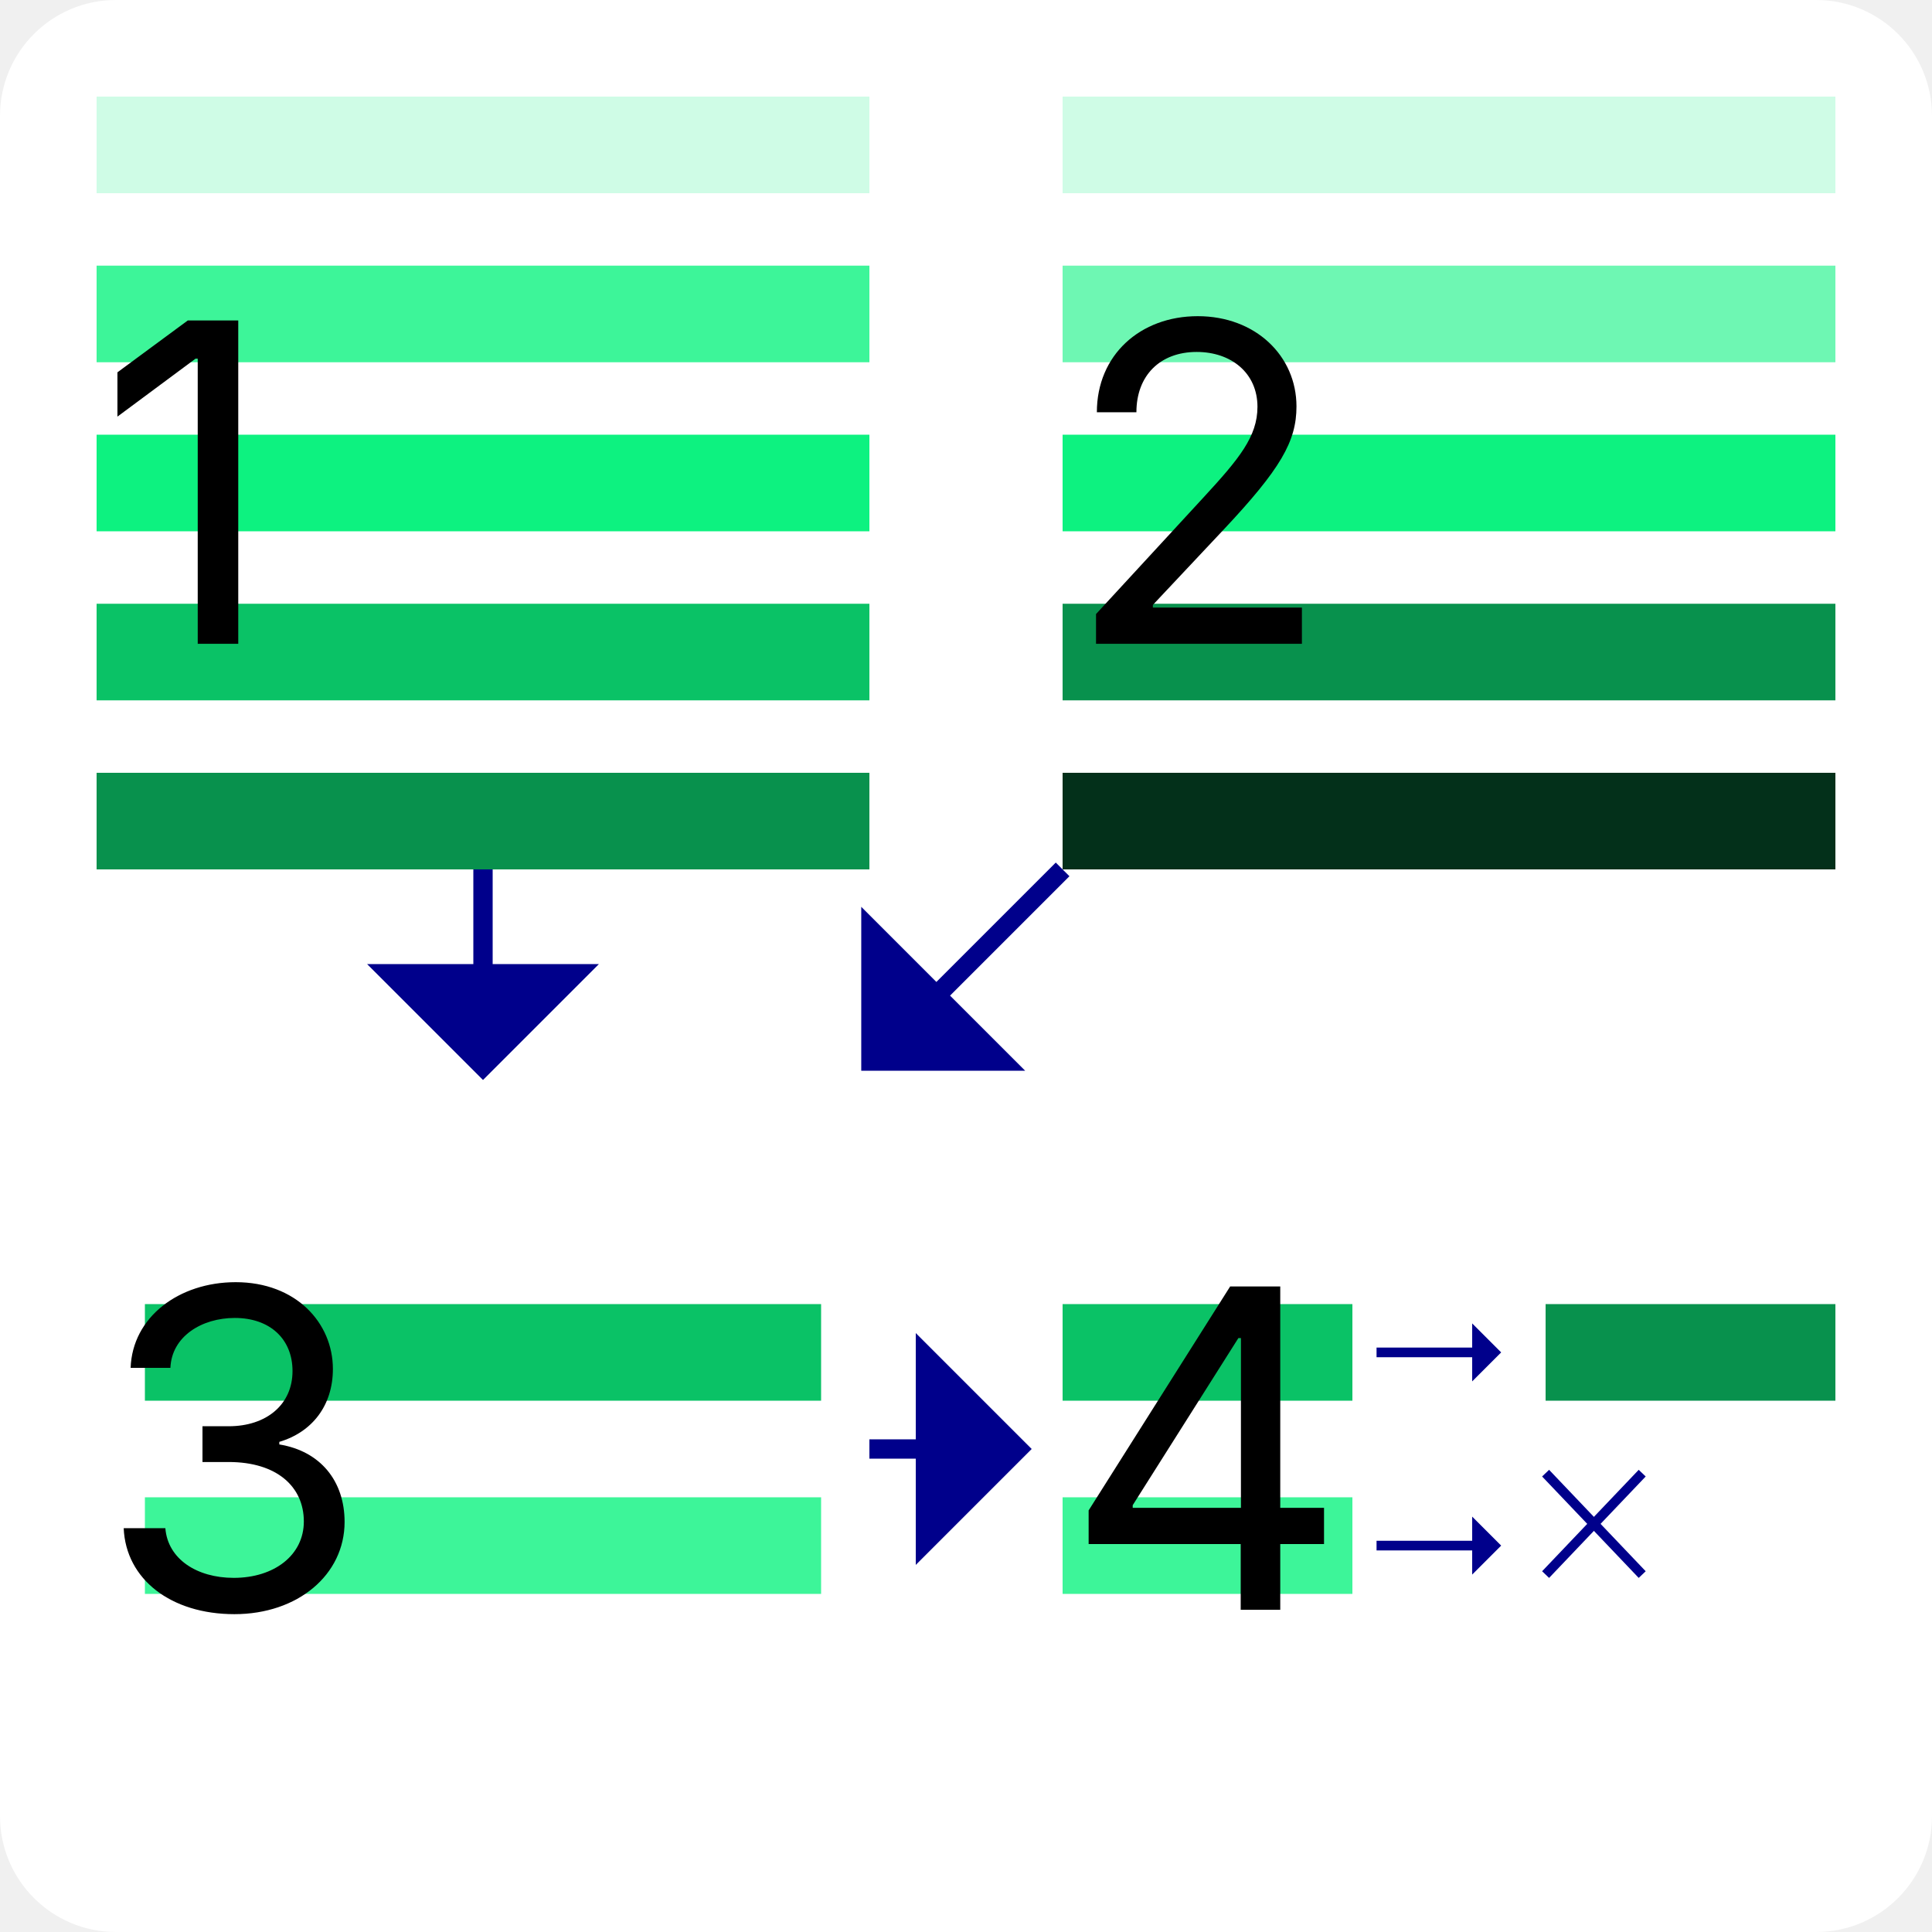
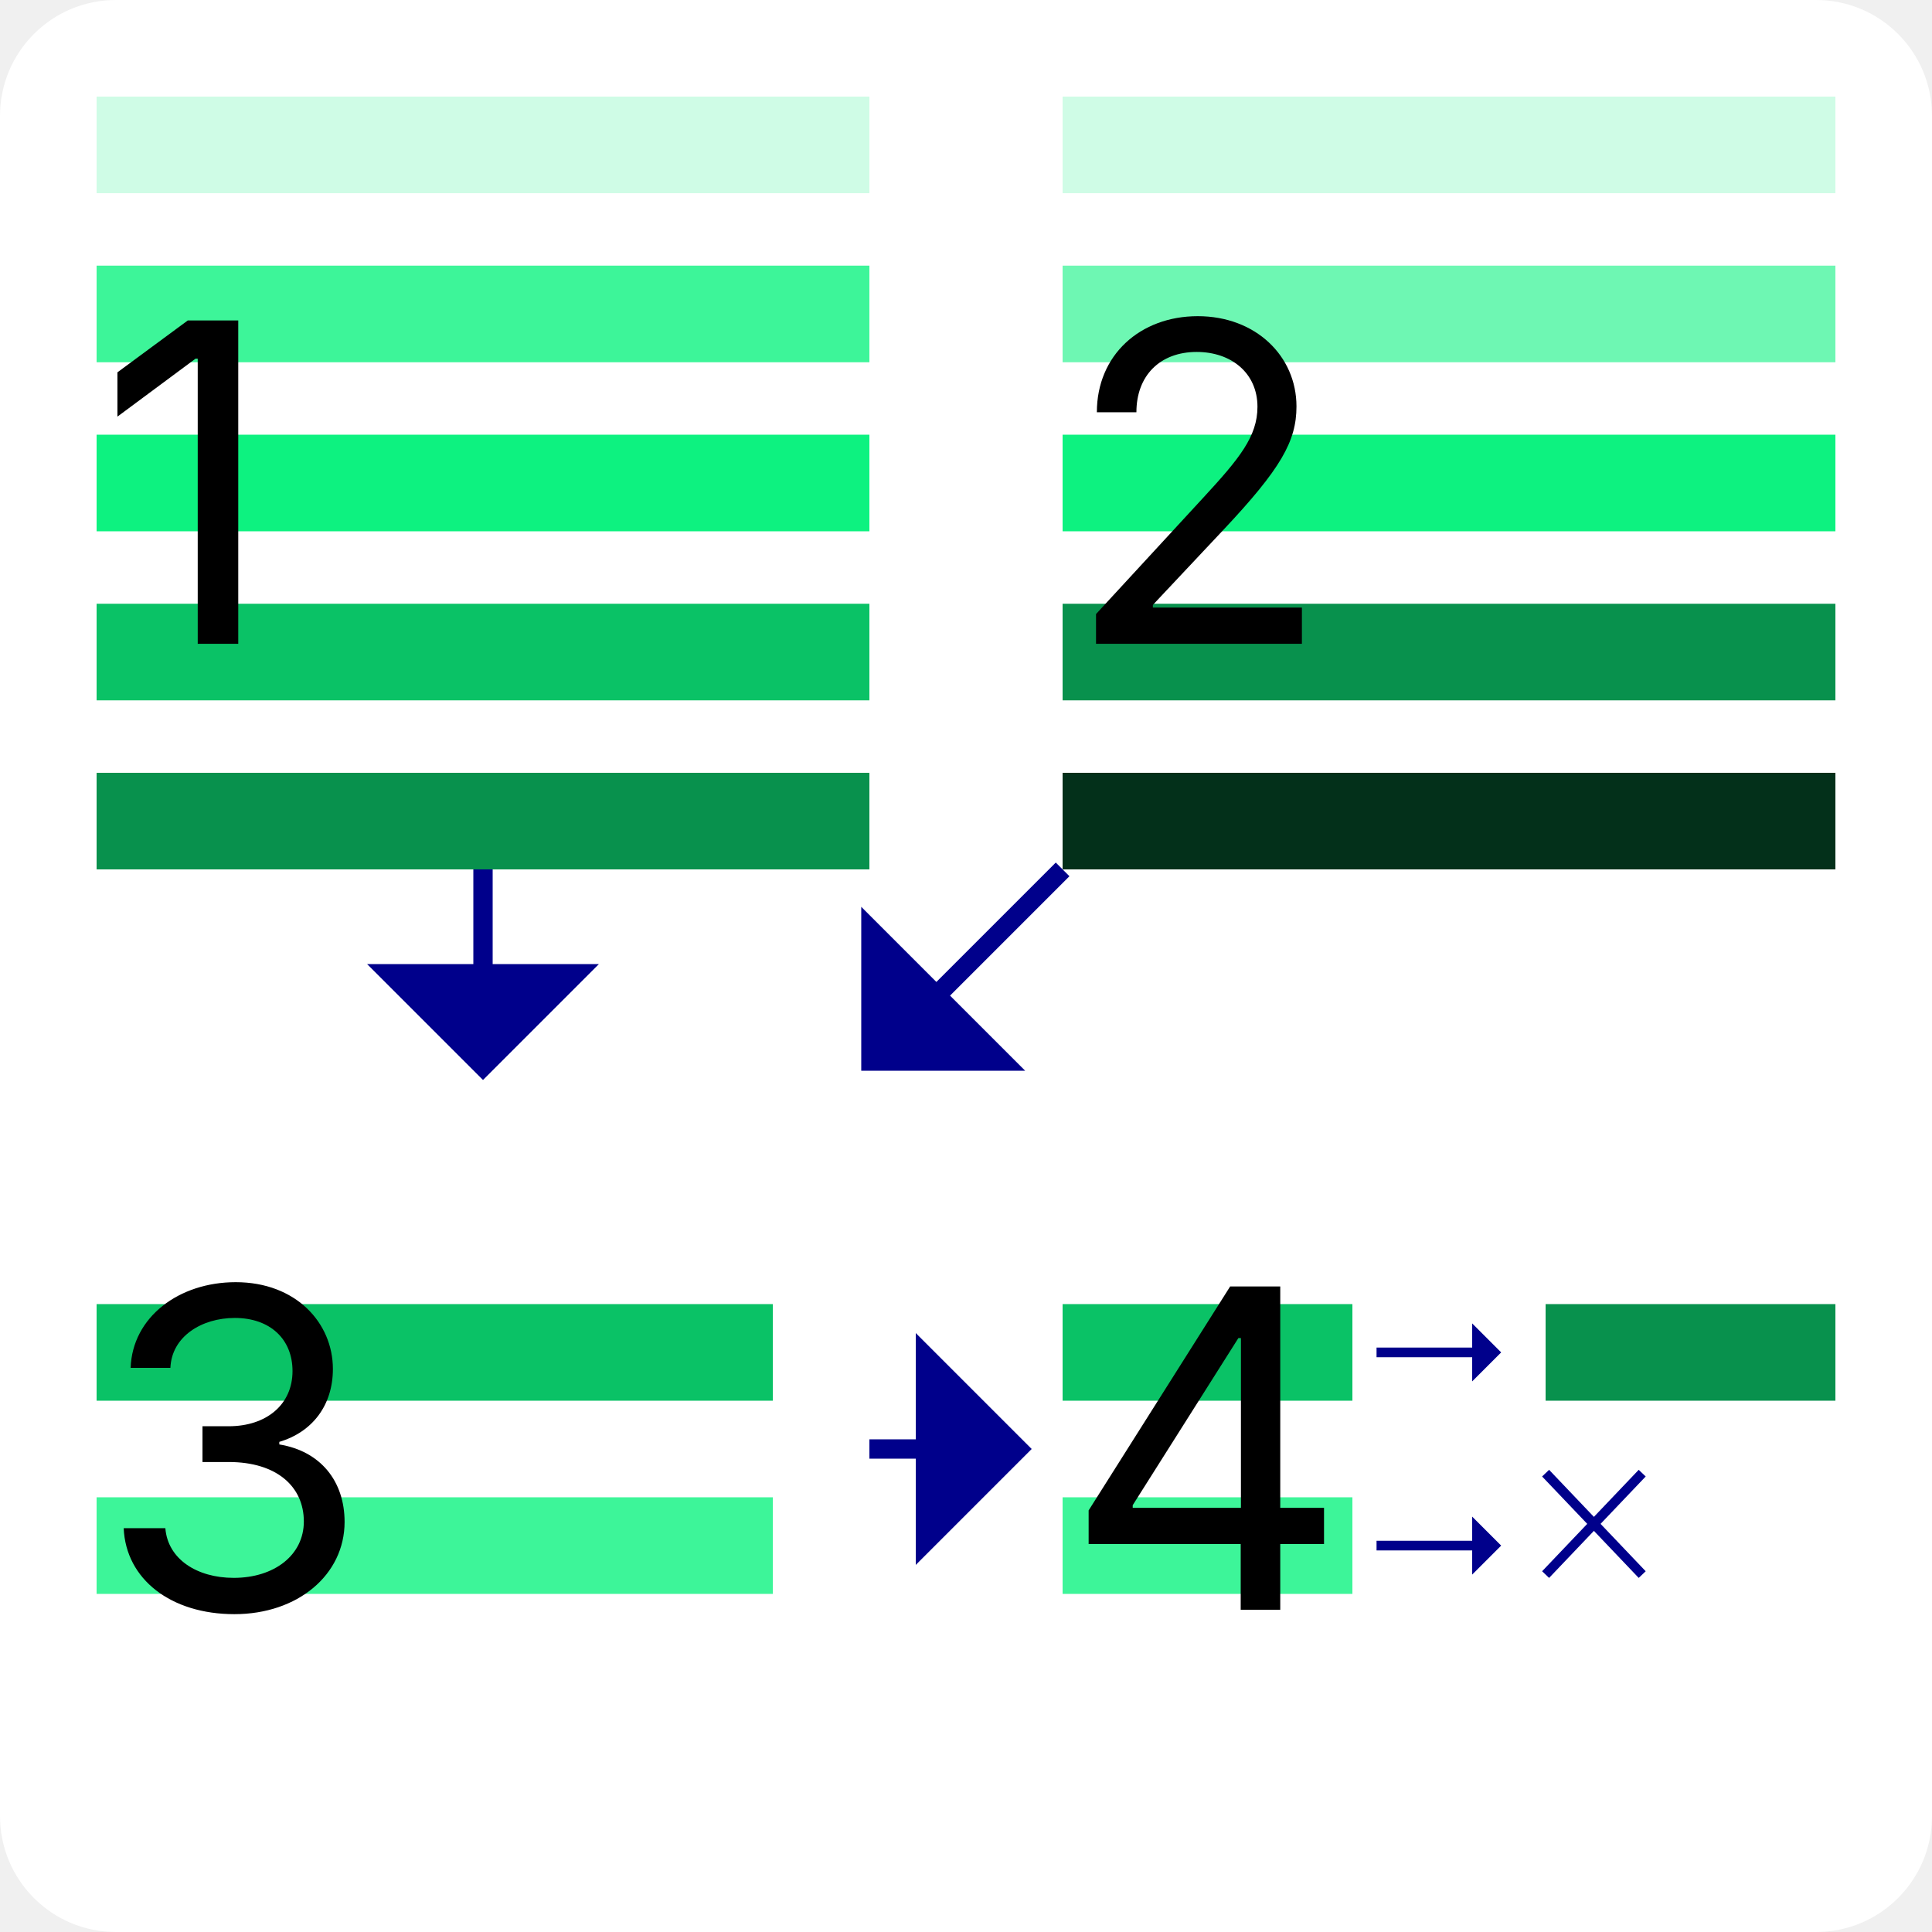
<svg xmlns="http://www.w3.org/2000/svg" width="400" height="400" viewBox="0 0 400 400" style="font-family: Inter, system-ui, Avenir, Helvetica, Arial, sans-serif;">
  <defs>
    <marker id="head" orient="auto" markerWidth="12" markerHeight="12" refX="0.1" refY="6">
      <path d="M0,0 V12 L6,6 Z" fill="darkblue" />
    </marker>
    <marker id="headsmall" orient="auto" markerWidth="6" markerHeight="6" refX="0.1" refY="3">
      <path d="M0,0 V6 L3,3 Z" fill="darkblue" />
    </marker>
  </defs>
  <rect x="0" y="0" height="400" width="400" rx="24" fill="white" />
  <rect x="20" y="20" width="160" height="20" fill="hsl(150, 90%, 90%)" />
  <rect x="20" y="55" width="160" height="20" fill="hsl(150, 90%, 60%)" />
  <rect x="20" y="90" width="160" height="20" fill="hsl(150, 90%, 50%)" />
  <rect x="20" y="125" width="160" height="20" fill="hsl(150, 90%, 40%)" />
  <rect x="20" y="160" width="160" height="20" fill="hsl(150, 90%, 30%)" />
  <rect x="220" y="20" width="160" height="20" fill="hsl(150, 90%, 90%)" />
  <rect x="220" y="55" width="160" height="20" fill="hsl(150, 90%, 70%)" />
  <rect x="220" y="90" width="160" height="20" fill="hsl(150, 90%, 50%)" />
  <rect x="220" y="125" width="160" height="20" fill="hsl(150, 90%, 30%)" />
  <rect x="220" y="160" width="160" height="20" fill="hsl(150, 90%, 10%)" />
-   <rect x="30" y="270" width="140" height="20" fill="hsl(150, 90%, 40%)" />
-   <rect x="30" y="310" width="140" height="20" fill="hsl(150, 90%, 60%)" />
+   <rect x="20" y="270" width="140" height="20" fill="hsl(150, 90%, 40%)" />
+   <rect x="20" y="310" width="140" height="20" fill="hsl(150, 90%, 60%)" />
  <rect x="220" y="270" width="60" height="20" fill="hsl(150, 90%, 40%)" />
  <rect x="220" y="310" width="60" height="20" fill="hsl(150, 90%, 60%)" />
  <rect x="320" y="270" width="60" height="20" fill="hsl(150, 90%, 30%)" />
  <text x="20" y="100" text-anchor="start" dominant-baseline="middle" font-size="92px" fill="black">1</text>
  <text x="220" y="100" text-anchor="start" dominant-baseline="middle" font-size="92px" fill="black">2</text>
  <text x="20" y="300" text-anchor="start" dominant-baseline="middle" font-size="92px" fill="black">3</text>
  <text x="220" y="300" text-anchor="start" dominant-baseline="middle" font-size="92px" fill="black">4</text>
  <path d="M285 280 L305 280" stroke="darkblue" stroke-width="2" marker-end="url(#headsmall)" />
  <path d="M285 320 L305 320" stroke="darkblue" stroke-width="2" marker-end="url(#headsmall)" />
  <path d="M320 305 L340 326" stroke="darkblue" stroke-width="2" />
  <path d="M340 305 L320 326" stroke="darkblue" stroke-width="2" />
  <path d="M100 180 L100 200" stroke="darkblue" stroke-width="4" marker-end="url(#head)" />
  <path d="M220 180 L195 205" stroke="darkblue" stroke-width="4" marker-end="url(#head)" />
  <path d="M180 300 L190 300" stroke="darkblue" stroke-width="4" marker-end="url(#head)" />
</svg>
